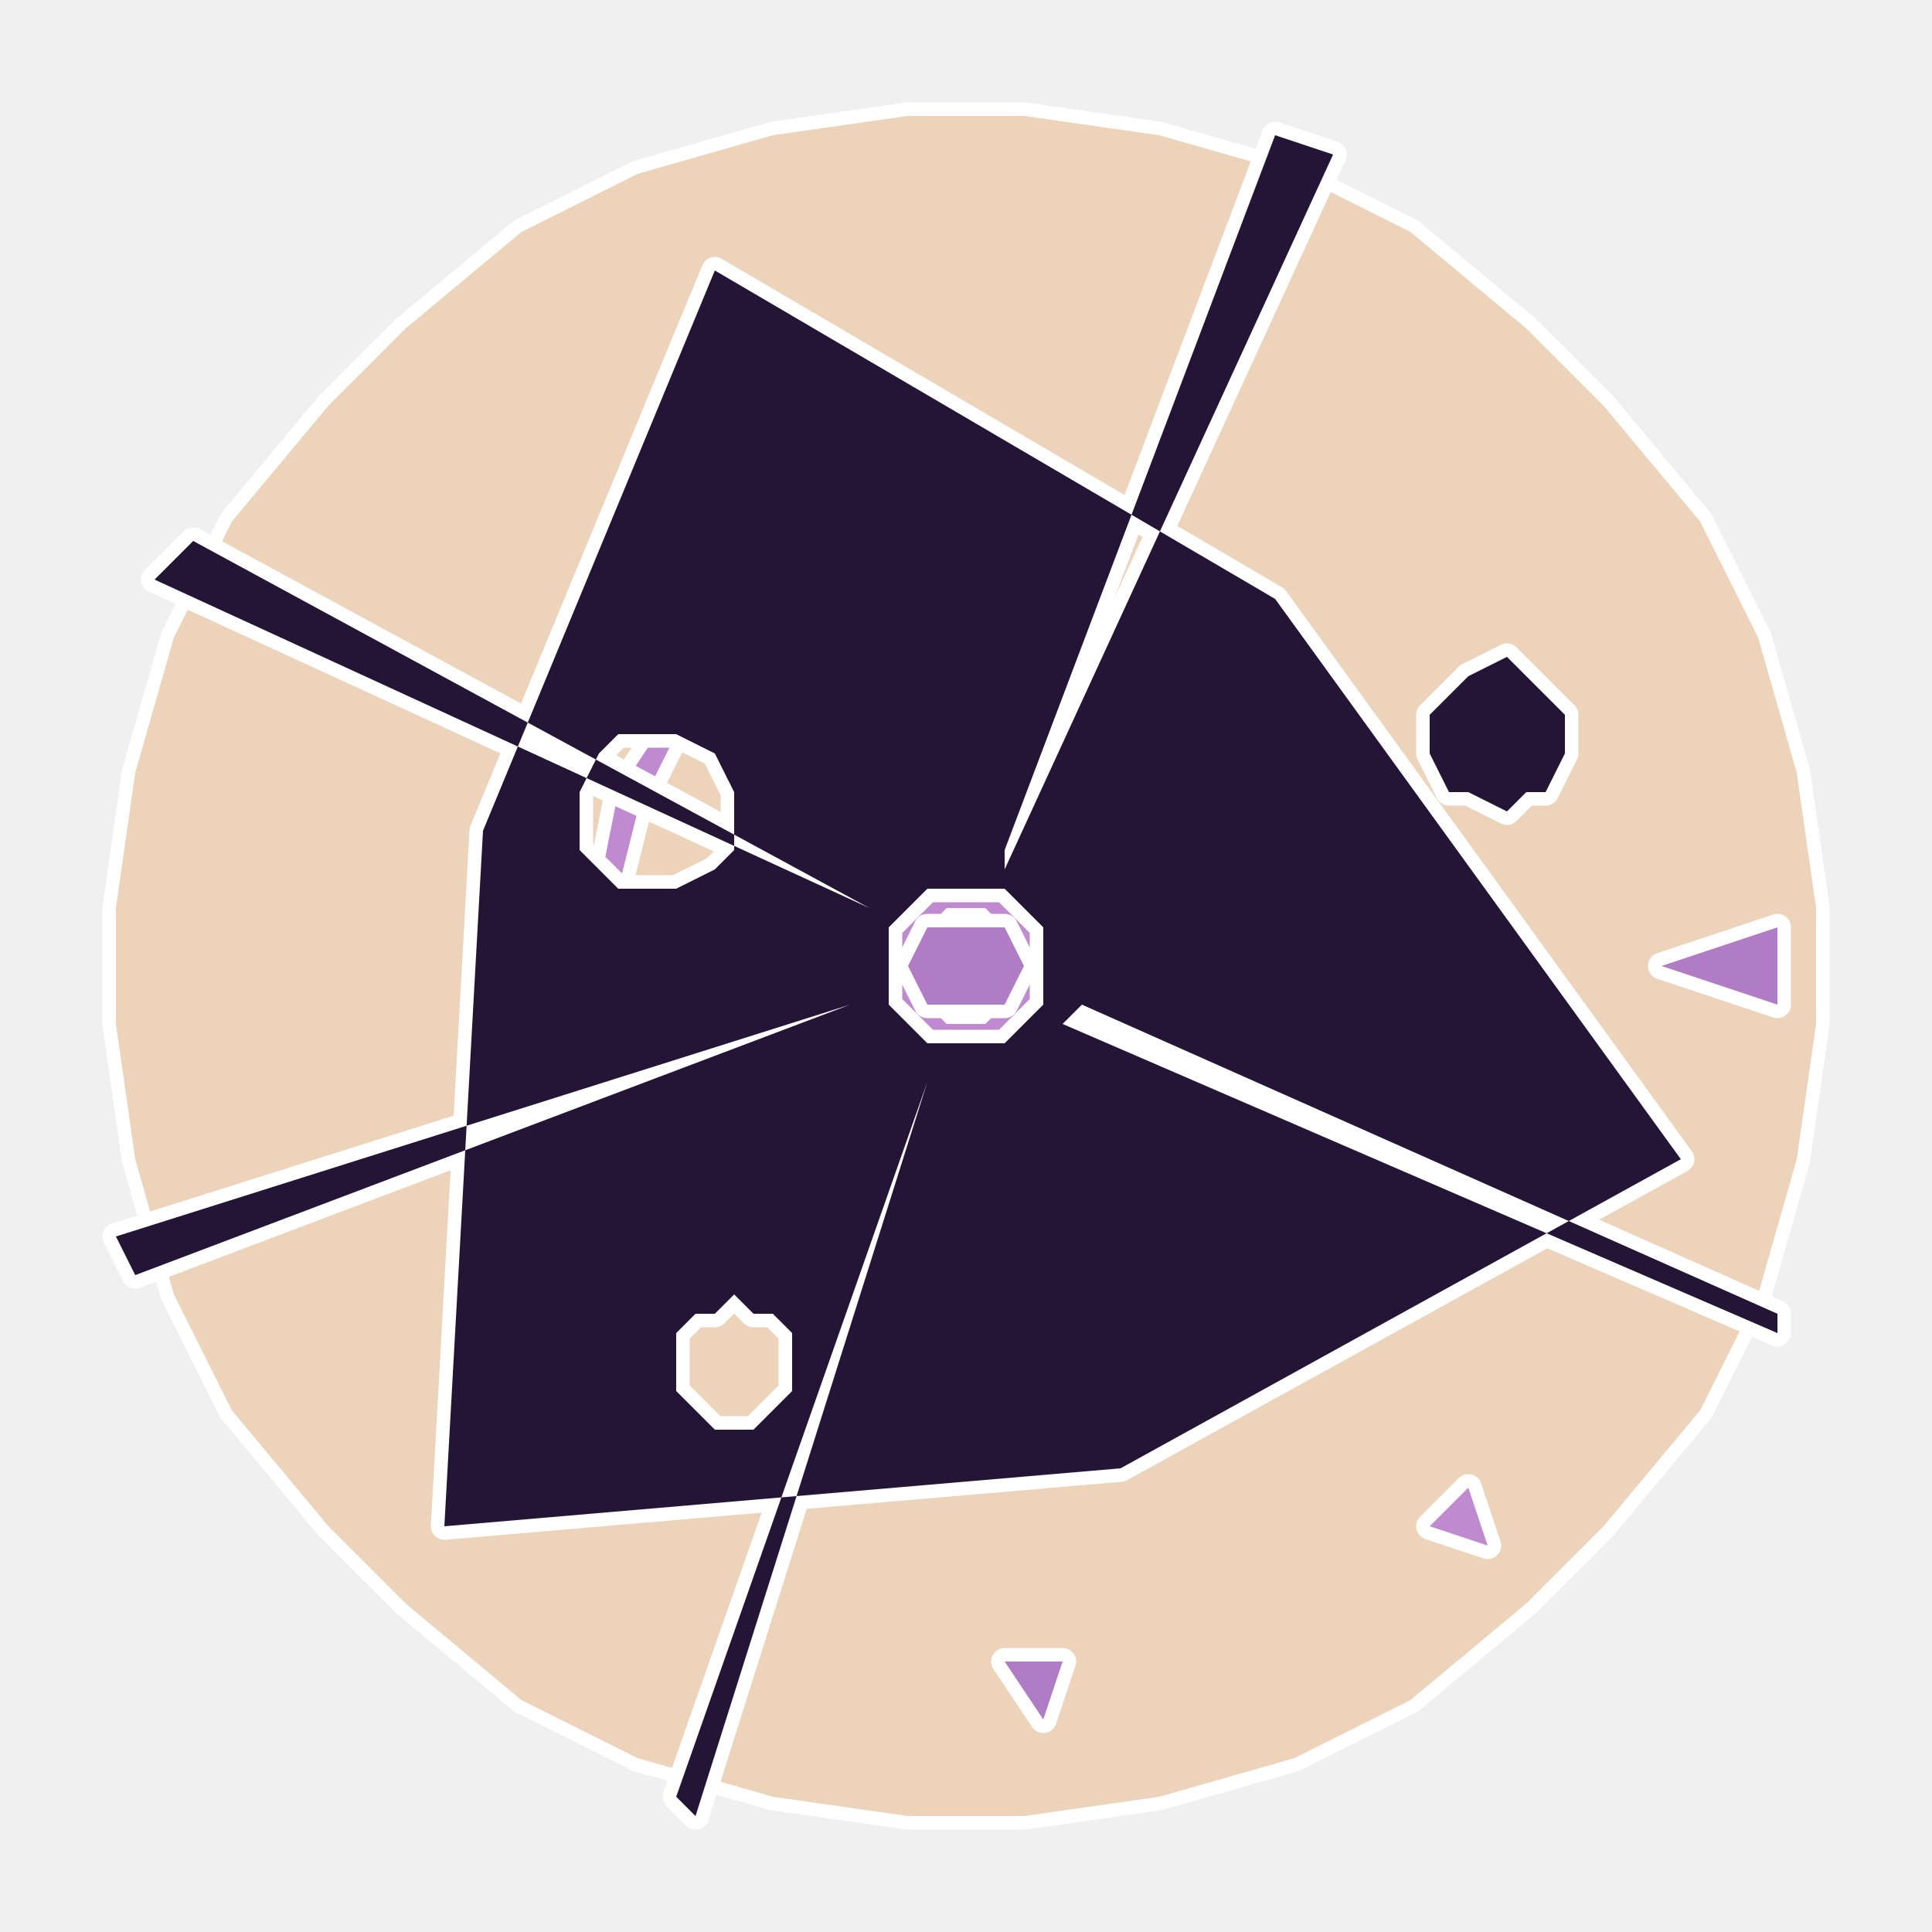
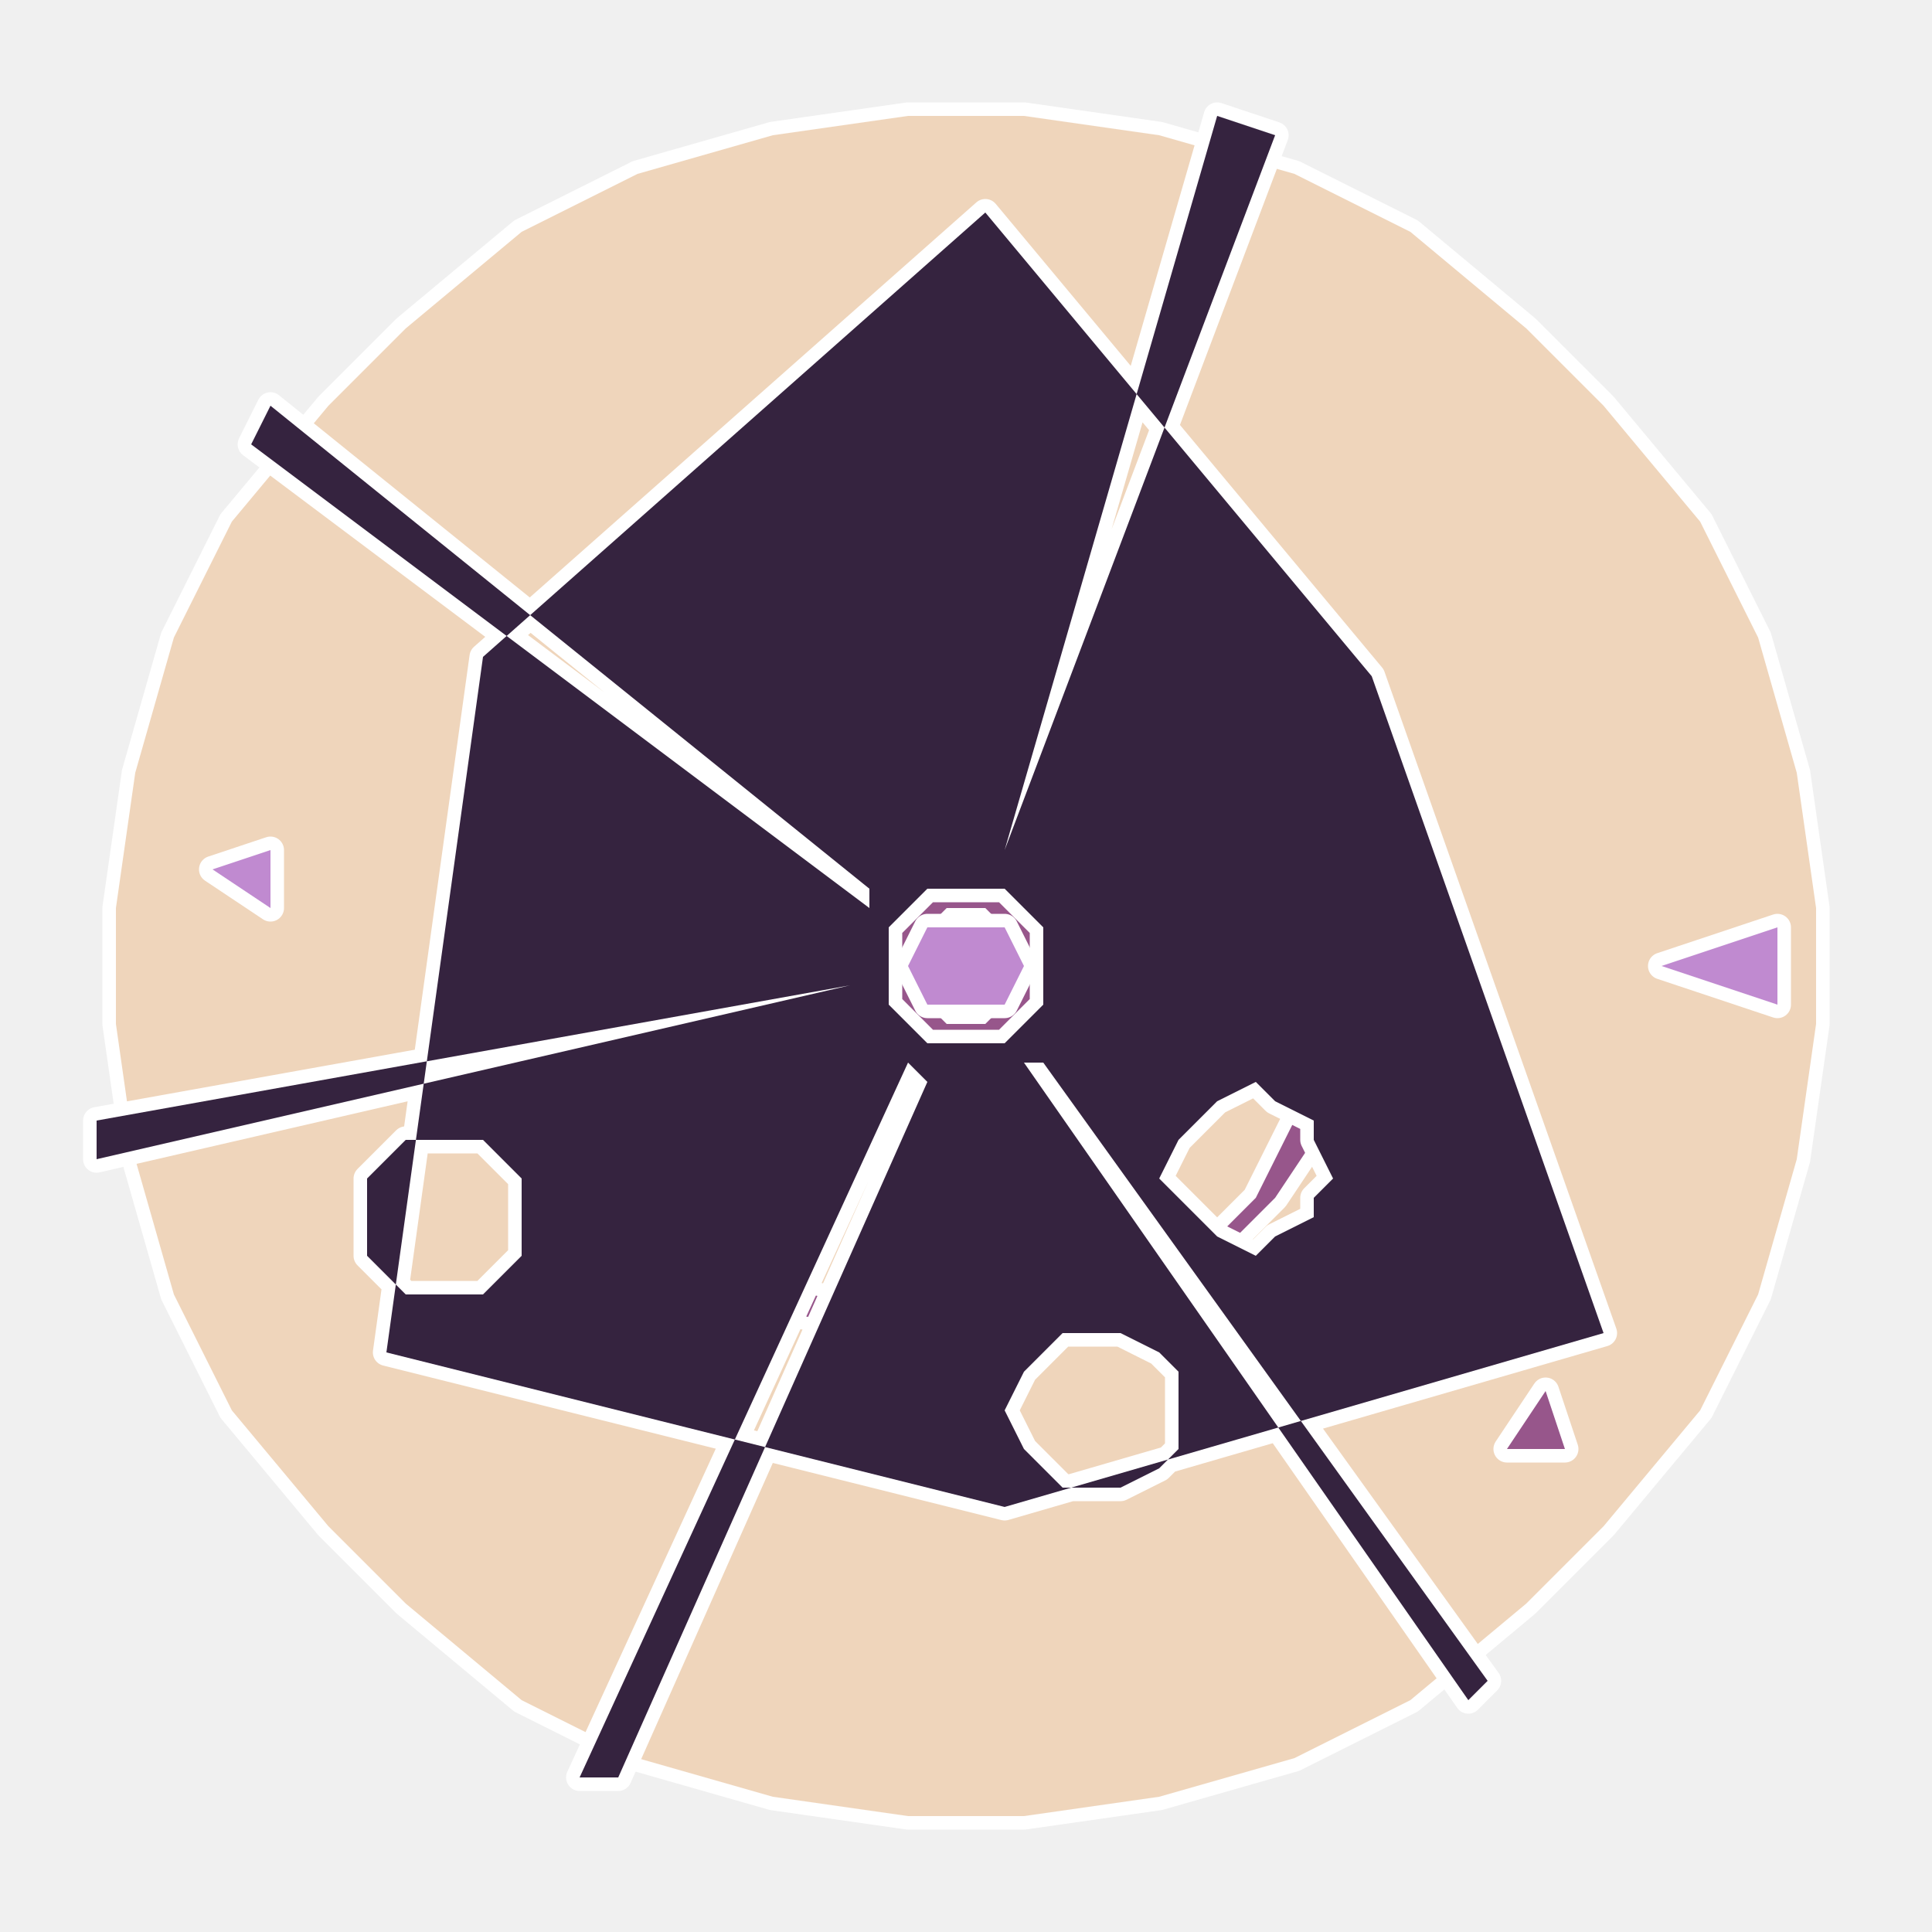
<svg xmlns="http://www.w3.org/2000/svg" viewBox="0 0 100 100" role="img" aria-label="@playform/lib-dsh-core - crescent-ring">
  <style>
		@media (prefers-reduced-motion: no-preference) {
			.lib-dsh-core-scene * { transform-box: view-box; transform-origin: 50% 50%; }
- 		.lib-dsh-core-counter { animation: lib-dsh-core-counter 28s linear -6s infinite; }
+ 		.lib-dsh-core-counter { animation: lib-dsh-core-counter 23s linear -5s infinite; }
		@keyframes lib-dsh-core-counter { to { transform: rotate(-360deg); } }
- 		.lib-dsh-core-breathe { animation: lib-dsh-core-breathe 6s ease-in-out -6s infinite; }
+ 		.lib-dsh-core-breathe { animation: lib-dsh-core-breathe 7s ease-in-out -5s infinite; }
		@keyframes lib-dsh-core-breathe { 50% { transform: scale(1.06); opacity: 0.85; } }
- 		.lib-dsh-core-fire { animation: lib-dsh-core-fire 2.7s ease-in-out infinite; }
+ 		.lib-dsh-core-fire { animation: lib-dsh-core-fire 3.2s ease-in-out infinite; }
		@keyframes lib-dsh-core-fire { 0%, 100% { opacity: 0.35; } 50% { opacity: 1; } }
- 		.lib-dsh-core-twinkle { animation: lib-dsh-core-twinkle 8s ease-in-out -6s infinite; }
+ 		.lib-dsh-core-twinkle { animation: lib-dsh-core-twinkle 8s ease-in-out -5s infinite; }
		@keyframes lib-dsh-core-twinkle { 0%, 100% { transform: scale(0.94); opacity: 0.4; } 50% { transform: scale(1.06); opacity: 1; } }
		}
	</style>
  <defs>
    <path id="lib-dsh-core-0" d="M91,67 L88,73 L83,79 L79,83 L73,88 L67,91 L60,93 L53,94 L47,94 L40,93 L33,91 L27,88 L21,83 L17,79 L12,73 L9,67 L7,60 L6,53 L6,47 L7,40 L9,33 L12,27 L17,21 L21,17 L27,12 L33,9 L40,7 L47,6 L53,6 L60,7 L67,9 L73,12 L79,17 L83,21 L88,27 L91,33 L93,40 L94,47 L94,53 L93,60 Z" />
    <path id="lib-dsh-core-1" d="M55,50 L55,52 L54,54 L52,55 L50,55 L48,55 L46,54 L45,52 L45,50 L45,48 L46,46 L48,45 L50,45 L52,45 L54,46 L55,48 Z M53,50 L53,51 L52,52 L51,53 L50,53 L49,53 L48,52 L47,51 L47,50 L47,49 L48,48 L49,47 L50,47 L51,47 L52,48 L53,49 Z" />
    <path id="lib-dsh-core-2" d="M92,48 L86,50 L92,52 Z" />
    <path id="lib-dsh-core-3" d="M70,50 L69,54 L68,59 L66,62 L62,66 L59,68 L54,69 L50,70 L46,69 L41,68 L38,66 L34,62 L32,59 L31,54 L30,50 L31,46 L32,41 L34,38 L38,34 L41,32 L46,31 L50,30 L54,31 L59,32 L62,34 L66,38 L68,41 L69,46 Z M69,50 L68,54 L67,58 L65,62 L62,65 L58,67 L54,68 L50,69 L46,68 L42,67 L38,65 L35,62 L33,58 L32,54 L31,50 L32,46 L33,42 L35,38 L38,35 L42,33 L46,32 L50,31 L54,32 L58,33 L62,35 L65,38 L67,42 L68,46 Z" />
    <path id="lib-dsh-core-4" d="M74,57 L73,58 L73,58 L72,57 L73,56 L73,56 Z" />
    <path id="lib-dsh-core-5" d="M33,66 L33,67 L32,67 L32,66 L32,66 L33,66 Z" />
    <path id="lib-dsh-core-6" d="M45,27 L45,27 L44,27 L44,27 L44,26 L45,26 Z" />
-     <path id="lib-dsh-core-7" d="M87,60 L58,76 L23,79 L25,43 L37,14 L66,31 Z M56,52 L92,68 L92,69 L55,53 Z M38,42 L38,44 L37,45 L35,46 L34,46 L32,46 L31,45 L30,44 L30,42 L30,41 L31,39 L32,38 L34,38 L35,38 L37,39 L38,41 Z M48,56 L36,94 L35,93 L48,56 Z M44,52 L7,66 L6,64 L44,52 Z M41,71 L41,72 L40,73 L39,74 L38,74 L37,74 L36,73 L35,72 L35,71 L35,69 L36,68 L37,68 L38,67 L39,68 L40,68 L41,69 Z M45,47 L8,30 L10,28 L45,47 Z M52,44 L66,7 L69,8 L52,45 Z M81,38 L81,39 L80,41 L79,41 L78,42 L76,41 L75,41 L74,39 L74,38 L74,37 L75,36 L76,35 L78,34 L79,35 L80,36 L81,37 Z M54,50 L54,52 L53,53 L52,54 L50,54 L48,54 L47,53 L46,52 L46,50 L46,48 L47,47 L48,46 L50,46 L52,46 L53,47 L54,48 Z" />
-     <path id="lib-dsh-core-8" d="M76,77 L77,80 L74,79 Z" />
-     <path id="lib-dsh-core-9" d="M55,86 L54,89 L52,86 Z" />
+     <path id="lib-dsh-core-7" d="M83,69 L52,78 L20,70 L25,34 L51,11 L71,35 Z M54,55 L77,87 L76,88 L53,55 Z M69,61 L68,62 L68,63 L66,64 L65,65 L63,64 L62,63 L61,62 L60,61 L61,59 L62,58 L63,57 L65,56 L66,57 L68,58 L68,59 Z M48,56 L32,92 L30,92 L47,55 Z M44,51 L5,60 L5,58 L44,51 Z M61,73 L61,75 L60,76 L58,77 L57,77 L55,77 L54,76 L53,75 L52,73 L53,71 L54,70 L55,69 L57,69 L58,69 L60,70 L61,71 Z M45,47 L13,23 L14,21 L45,46 Z M52,44 L63,6 L66,7 L52,44 Z M27,63 L27,65 L26,66 L25,67 L23,67 L21,67 L20,66 L19,65 L19,63 L19,61 L20,60 L21,59 L23,59 L25,59 L26,60 L27,61 Z M54,50 L54,52 L53,53 L52,54 L50,54 L48,54 L47,53 L46,52 L46,50 L46,48 L47,47 L48,46 L50,46 L52,46 L53,47 L54,48 Z" />
+     <path id="lib-dsh-core-8" d="M80,72 L81,75 L78,75 Z" />
+     <path id="lib-dsh-core-9" d="M14,47 L11,45 L14,44 Z" />
    <path id="lib-dsh-core-10" d="M53,50 L52,52 L51,52 L49,52 L48,52 L47,50 L48,48 L49,48 L51,48 L52,48 Z" />
  </defs>
  <g class="lib-dsh-core-scene">
-     <g fill="#ECD3B9" fill-opacity="1" fill-rule="evenodd" stroke="#ffffff" stroke-width="1.4" stroke-linejoin="round" paint-order="stroke fill">
+     <g fill="#EFD5BB" fill-opacity="1" fill-rule="evenodd" stroke="#ffffff" stroke-width="1.4" stroke-linejoin="round" paint-order="stroke fill">
      <use class="lib-dsh-core-breathe" href="#lib-dsh-core-0" />
    </g>
-     <g fill="#C08AD0" fill-opacity="1" fill-rule="evenodd" stroke="#ffffff" stroke-width="1.4" stroke-linejoin="round" paint-order="stroke fill">
+     <g fill="#97568B" fill-opacity="1" fill-rule="evenodd" stroke="#ffffff" stroke-width="1.4" stroke-linejoin="round" paint-order="stroke fill">
      <use class="lib-dsh-core-breathe" href="#lib-dsh-core-1" />
    </g>
-     <g fill="#B07CC6" fill-opacity="1" fill-rule="evenodd" stroke="#ffffff" stroke-width="1.4" stroke-linejoin="round" paint-order="stroke fill">
-       <use class="lib-dsh-core-fire" style="animation-delay:-6.00s" href="#lib-dsh-core-2" />
+     <g fill="#C08AD0" fill-opacity="1" fill-rule="evenodd" stroke="#ffffff" stroke-width="1.4" stroke-linejoin="round" paint-order="stroke fill">
+       <use class="lib-dsh-core-fire" style="animation-delay:-5.00s" href="#lib-dsh-core-2" />
    </g>
-     <g fill="#C08AD0" fill-opacity="1" fill-rule="evenodd" stroke="#ffffff" stroke-width="1.4" stroke-linejoin="round" paint-order="stroke fill">
+     <g fill="#97568B" fill-opacity="1" fill-rule="evenodd" stroke="#ffffff" stroke-width="1.4" stroke-linejoin="round" paint-order="stroke fill">
      <use class="lib-dsh-core-breathe" href="#lib-dsh-core-3" />
      <use class="lib-dsh-core-counter" href="#lib-dsh-core-4" />
      <use class="lib-dsh-core-counter" href="#lib-dsh-core-5" />
      <use class="lib-dsh-core-counter" href="#lib-dsh-core-6" />
    </g>
-     <g fill="#241536" fill-opacity="1" fill-rule="evenodd" stroke="#ffffff" stroke-width="1.4" stroke-linejoin="round" paint-order="stroke fill">
+     <g fill="#35233F" fill-opacity="1" fill-rule="evenodd" stroke="#ffffff" stroke-width="1.4" stroke-linejoin="round" paint-order="stroke fill">
      <use href="#lib-dsh-core-7" />
    </g>
-     <g fill="#C08AD0" fill-opacity="1" fill-rule="evenodd" stroke="#ffffff" stroke-width="1.4" stroke-linejoin="round" paint-order="stroke fill">
+     <g fill="#97568B" fill-opacity="1" fill-rule="evenodd" stroke="#ffffff" stroke-width="1.4" stroke-linejoin="round" paint-order="stroke fill">
      <use class="lib-dsh-core-twinkle" href="#lib-dsh-core-8" />
    </g>
-     <g fill="#B07CC6" fill-opacity="1" fill-rule="evenodd" stroke="#ffffff" stroke-width="1.4" stroke-linejoin="round" paint-order="stroke fill">
+     <g fill="#C08AD0" fill-opacity="1" fill-rule="evenodd" stroke="#ffffff" stroke-width="1.4" stroke-linejoin="round" paint-order="stroke fill">
      <use class="lib-dsh-core-twinkle" href="#lib-dsh-core-9" />
      <use class="lib-dsh-core-breathe" href="#lib-dsh-core-10" />
    </g>
  </g>
</svg>
